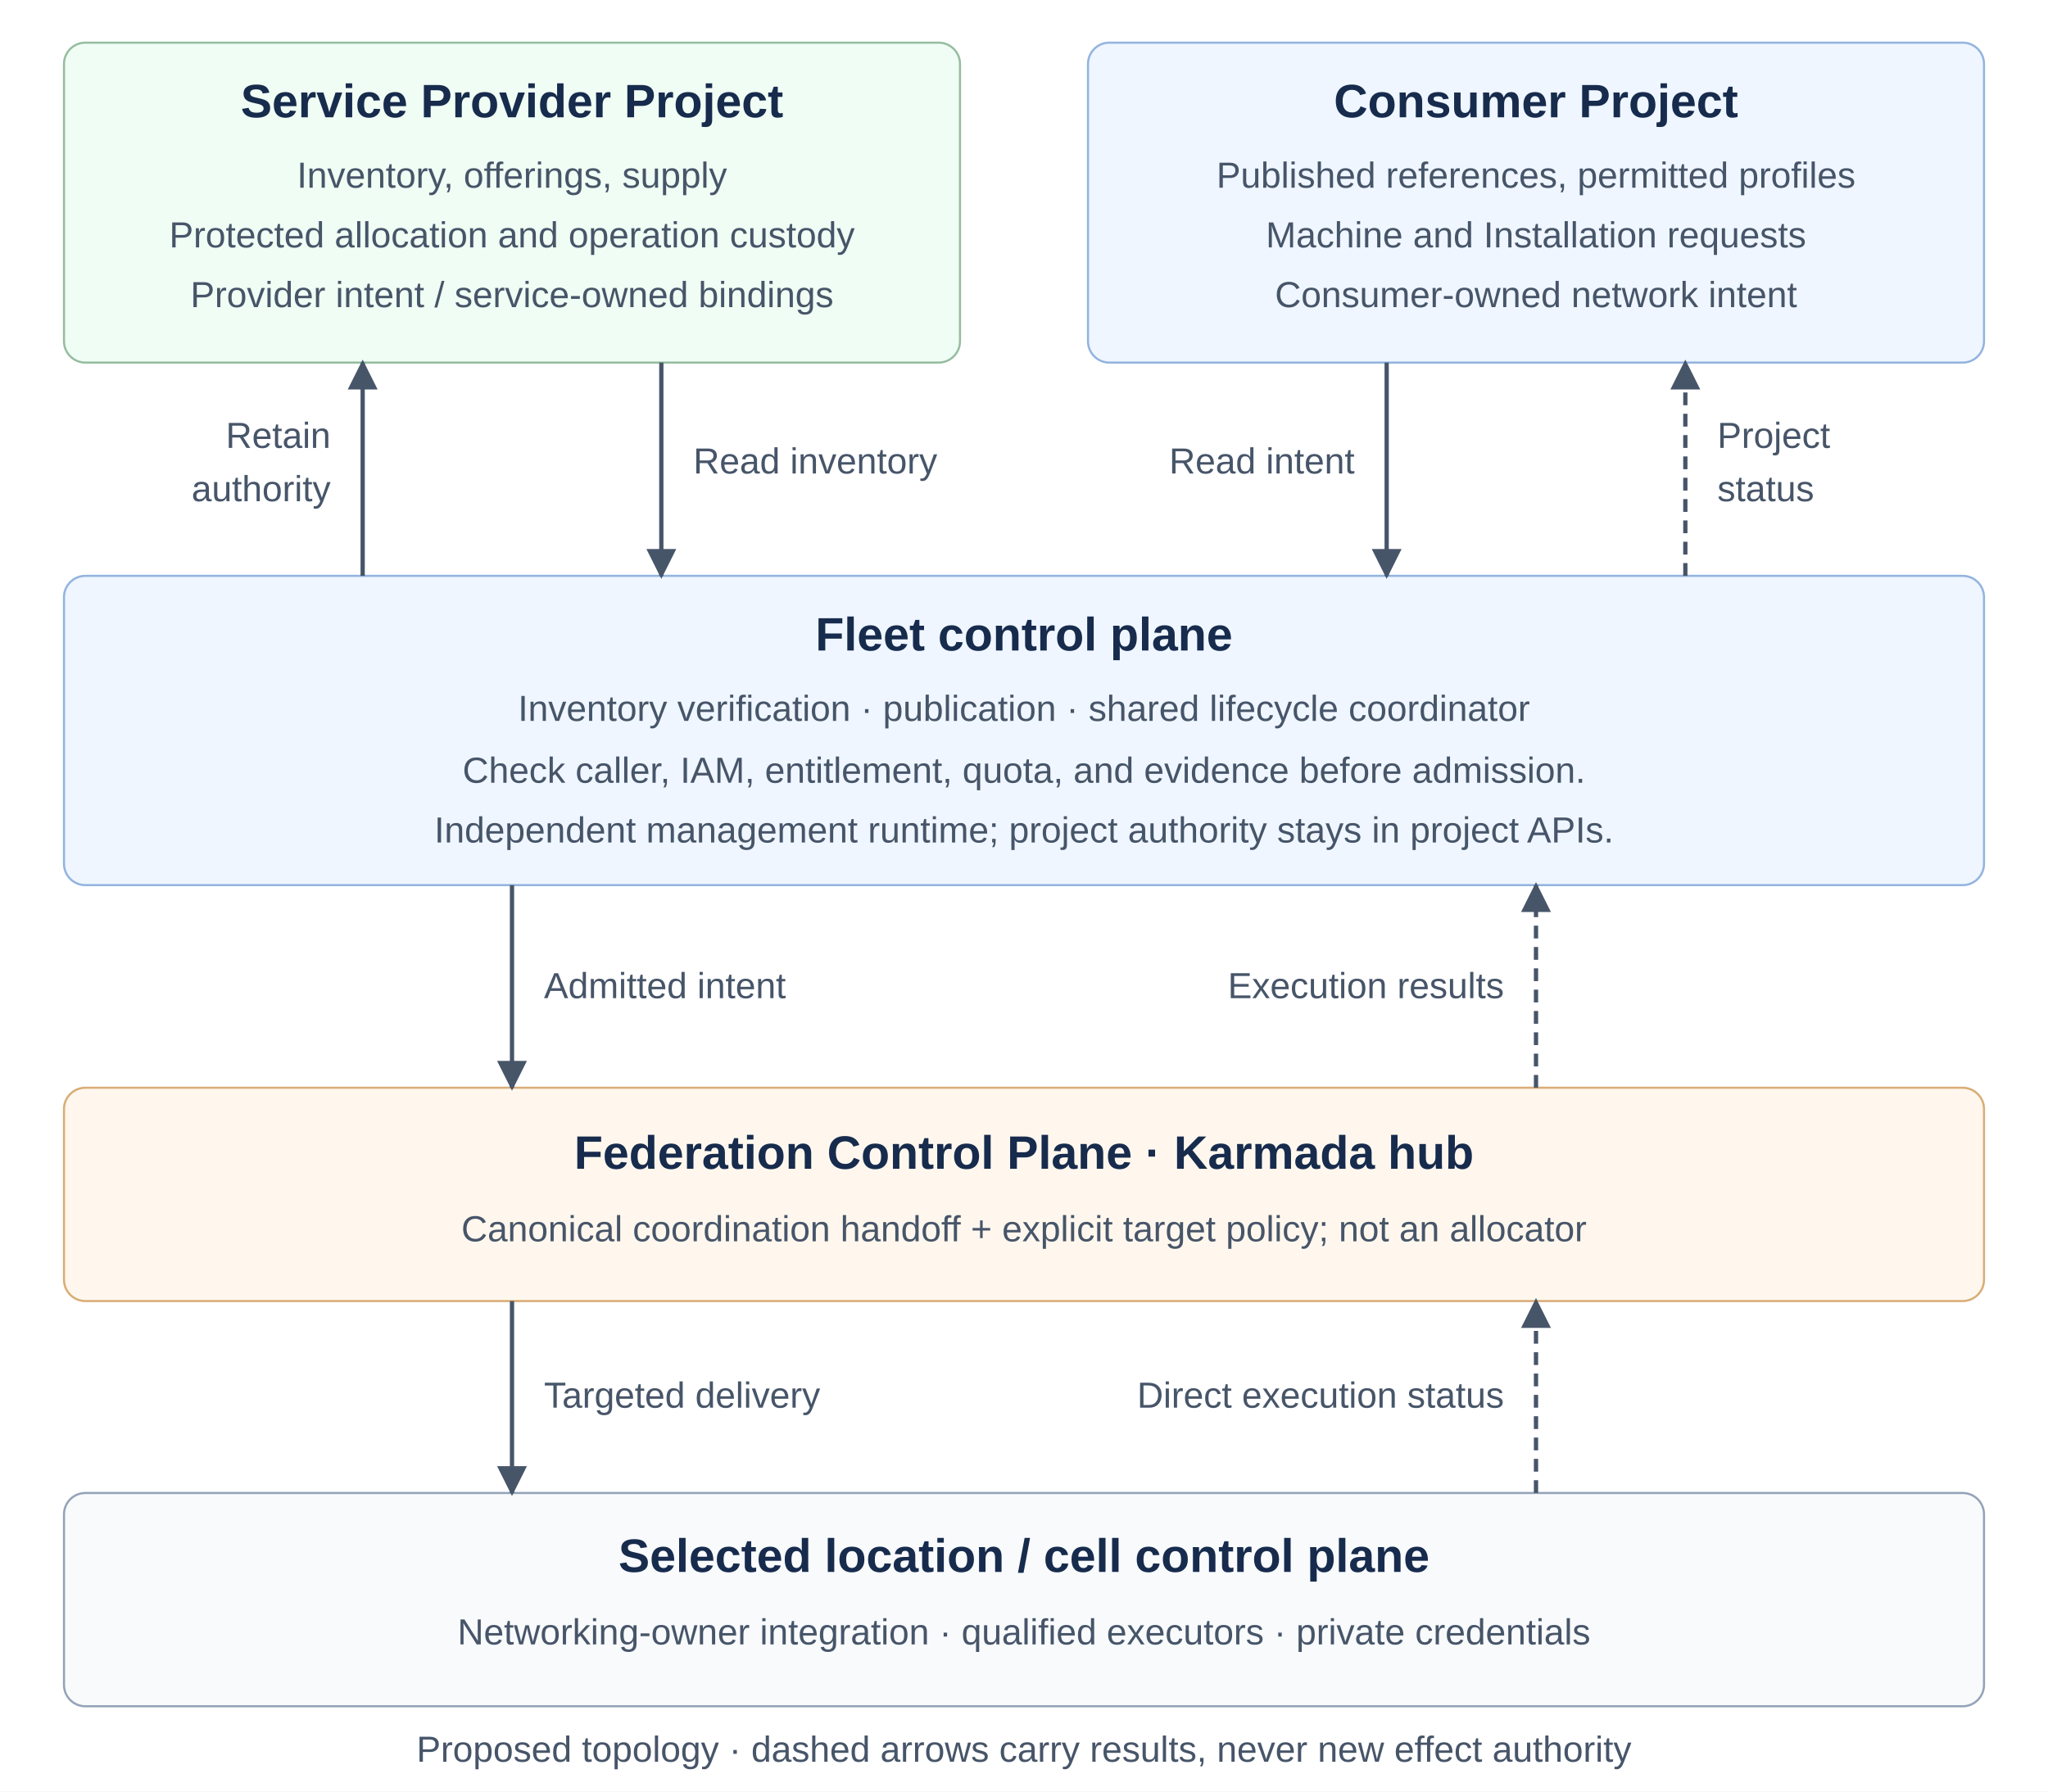
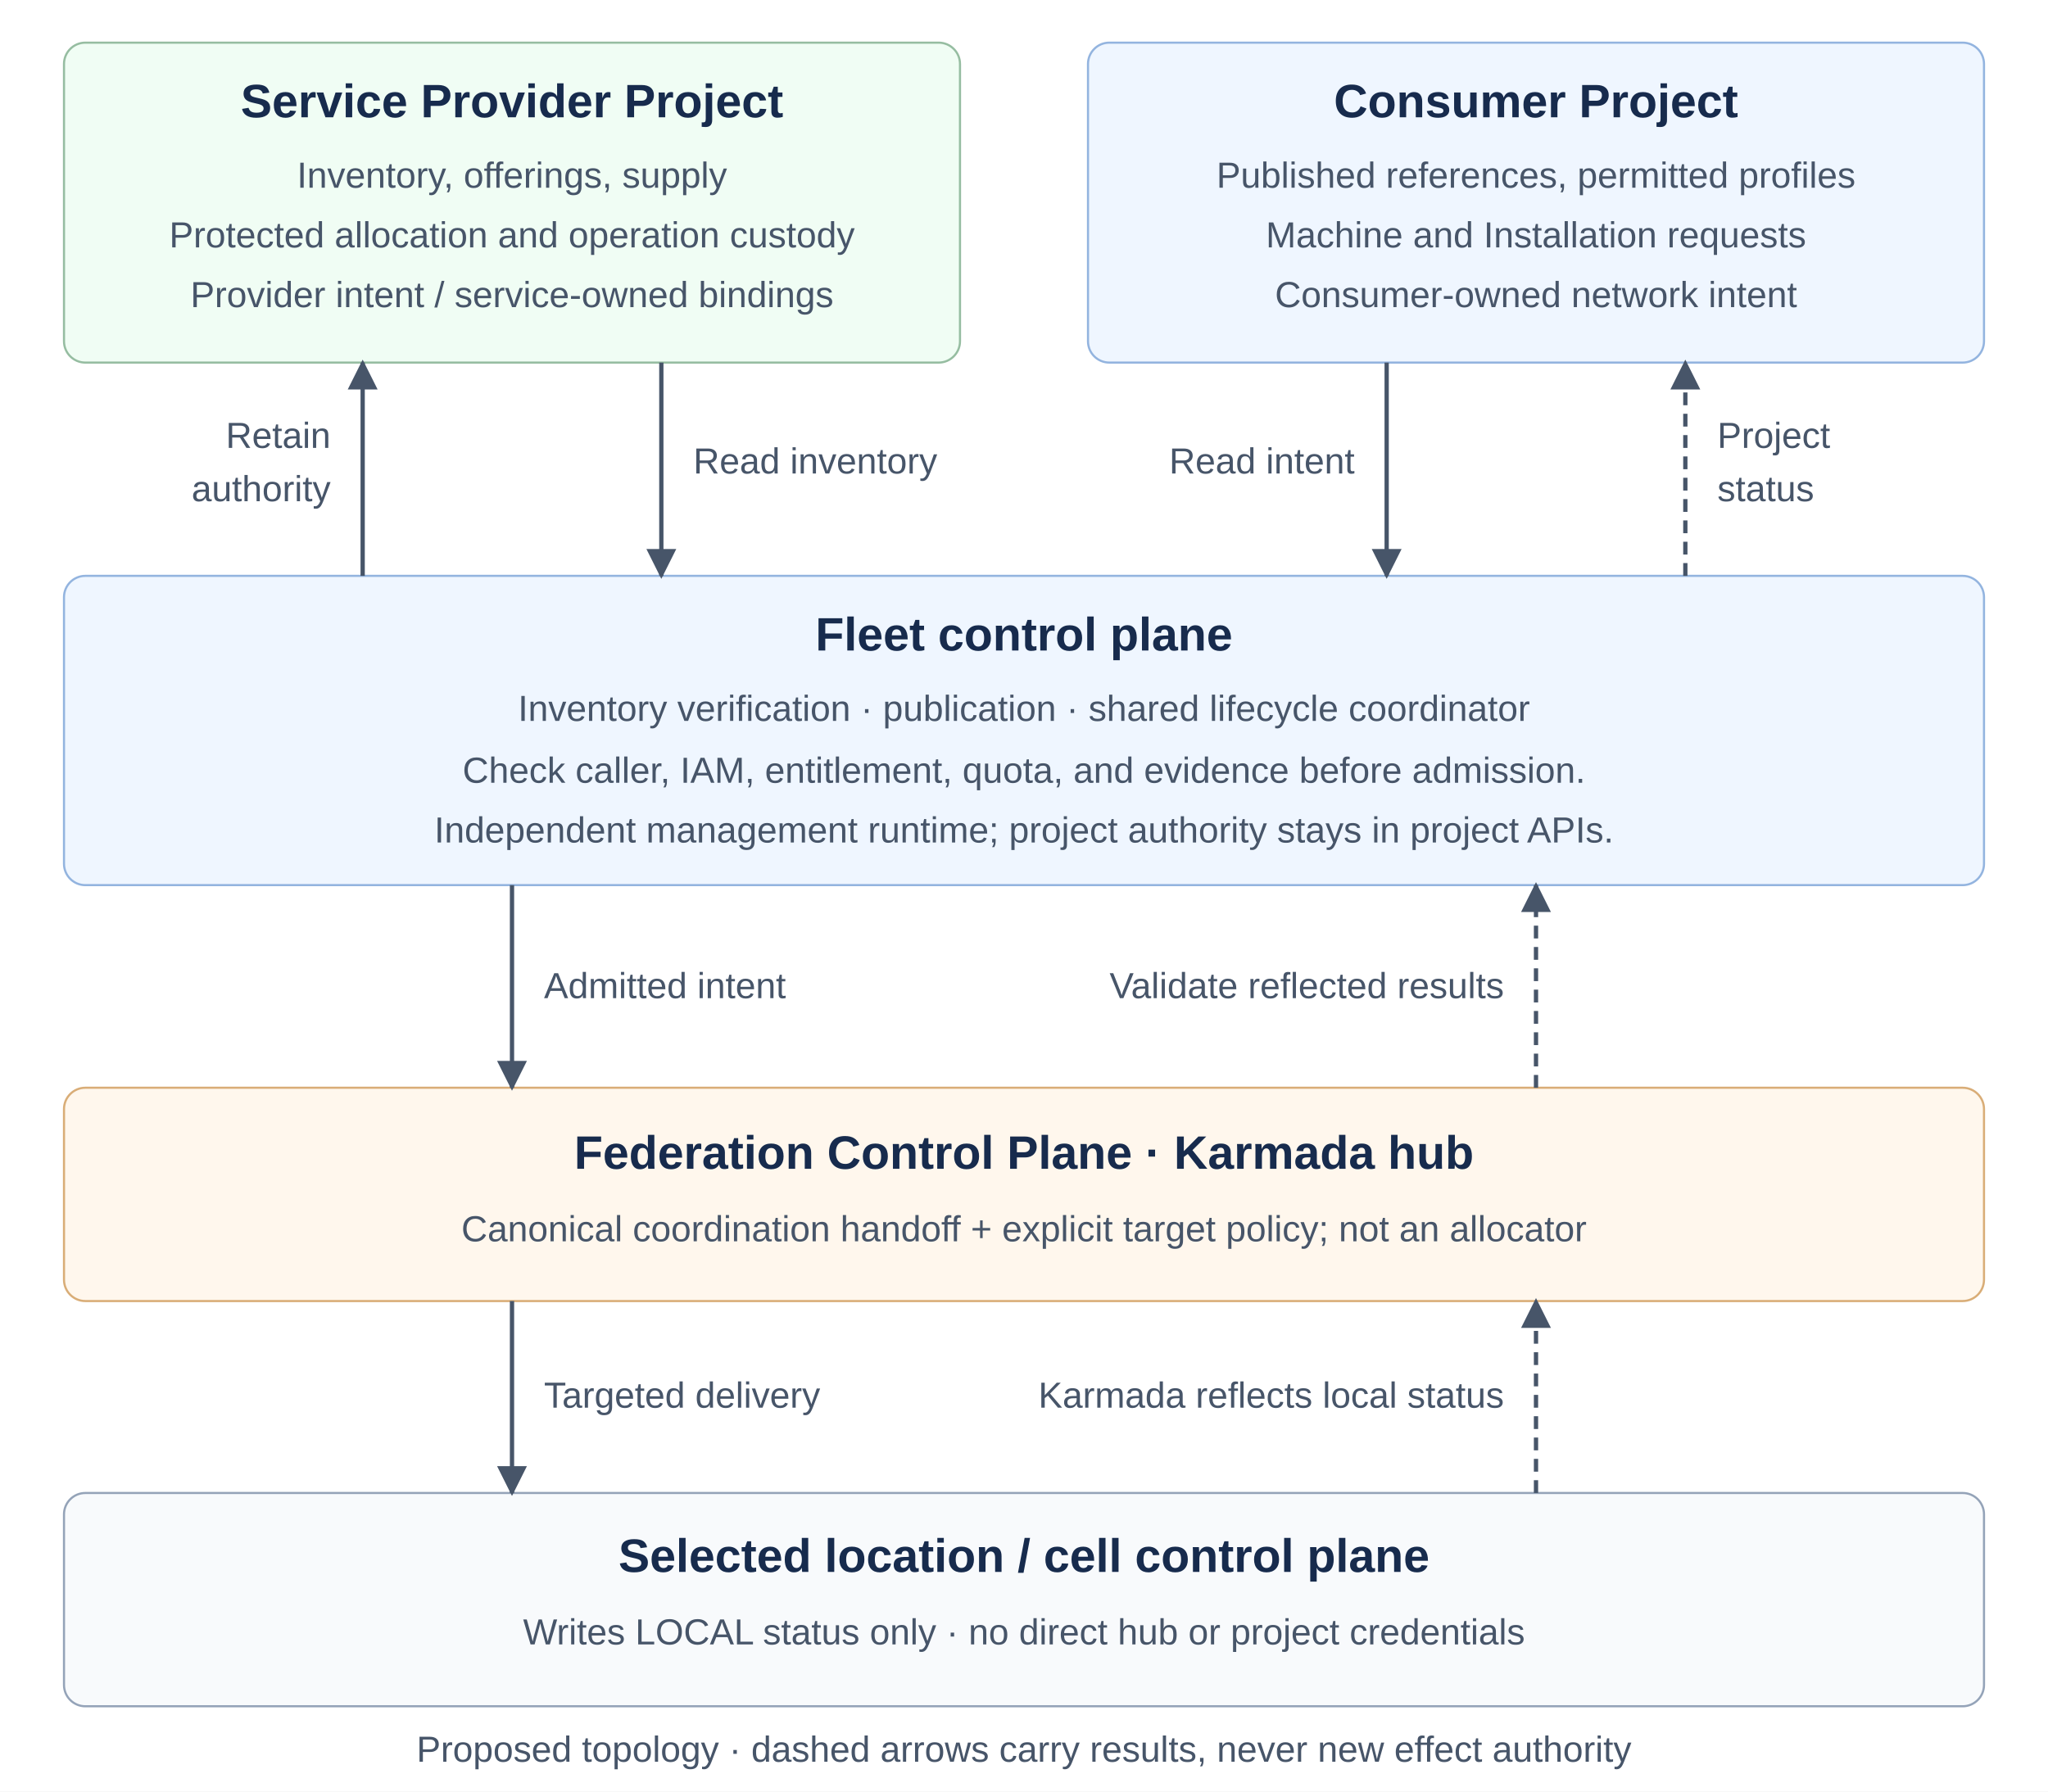
<svg xmlns="http://www.w3.org/2000/svg" width="960" height="840" viewBox="0 0 960 840" role="img" aria-labelledby="title description">
  <defs>
    <marker id="arrow" viewBox="0 0 10 10" refX="9" refY="5" markerWidth="7" markerHeight="7" orient="auto-start-reverse">
      <path d="M 0 0 L 10 5 L 0 10 z" fill="#475569" />
    </marker>
  </defs>
  <style>
    text { font-family: Arial, Helvetica, sans-serif; fill: #172b4d; }
    .heading { font-size: 22px; font-weight: 700; }
    .detail { font-size: 17px; fill: #475569; }
    .line { fill: none; stroke: #475569; stroke-width: 2; marker-end: url(#arrow); }
    .evidence { stroke-dasharray: 6 4; }
  </style>
  <rect width="960" height="840" fill="white" />
  <rect x="30" y="20" width="420" height="150" rx="10" fill="#f0fdf4" stroke="#96bda1" />
  <text x="240" y="55" class="heading" text-anchor="middle">Service Provider Project</text>
  <text x="240" y="88" class="detail" text-anchor="middle">Inventory, offerings, supply</text>
  <text x="240" y="116" class="detail" text-anchor="middle">Protected allocation and operation custody</text>
  <text x="240" y="144" class="detail" text-anchor="middle">Provider intent / service-owned bindings</text>
  <rect x="510" y="20" width="420" height="150" rx="10" fill="#eff6ff" stroke="#93b4df" />
  <text x="720" y="55" class="heading" text-anchor="middle">Consumer Project</text>
  <text x="720" y="88" class="detail" text-anchor="middle">Published references, permitted profiles</text>
  <text x="720" y="116" class="detail" text-anchor="middle">Machine and Installation requests</text>
  <text x="720" y="144" class="detail" text-anchor="middle">Consumer-owned network intent</text>
  <rect x="30" y="270" width="900" height="145" rx="10" fill="#eff6ff" stroke="#93b4df" />
  <text x="480" y="305" class="heading" text-anchor="middle">Fleet control plane</text>
  <text x="480" y="338" class="detail" text-anchor="middle">Inventory verification · publication · shared lifecycle coordinator</text>
  <text x="480" y="367" class="detail" text-anchor="middle">Check caller, IAM, entitlement, quota, and evidence before admission.</text>
  <text x="480" y="395" class="detail" text-anchor="middle">Independent management runtime; project authority stays in project APIs.</text>
  <path d="M 170 270 L 170 170" class="line" />
  <text x="155" y="210" class="detail" text-anchor="end">Retain</text>
  <text x="155" y="235" class="detail" text-anchor="end">authority</text>
  <path d="M 310 170 L 310 270" class="line" />
  <text x="325" y="222" class="detail">Read inventory</text>
  <path d="M 650 170 L 650 270" class="line" />
  <text x="635" y="222" class="detail" text-anchor="end">Read intent</text>
  <path d="M 790 270 L 790 170" class="line evidence" />
  <text x="805" y="210" class="detail">Project</text>
  <text x="805" y="235" class="detail">status</text>
  <rect x="30" y="510" width="900" height="100" rx="10" fill="#fff7ed" stroke="#d9ad77" />
  <text x="480" y="548" class="heading" text-anchor="middle">Federation Control Plane · Karmada hub</text>
  <text x="480" y="582" class="detail" text-anchor="middle">Canonical coordination handoff + explicit target policy; not an allocator</text>
  <path d="M 240 415 L 240 510" class="line" />
  <text x="255" y="468" class="detail">Admitted intent</text>
  <path d="M 720 510 L 720 415" class="line evidence" />
-   <text x="705" y="468" class="detail" text-anchor="end">Execution results</text>
+   <text x="705" y="468" class="detail" text-anchor="end">Validate reflected results</text>
  <rect x="30" y="700" width="900" height="100" rx="10" fill="#f8fafc" stroke="#94a3b8" />
  <text x="480" y="737" class="heading" text-anchor="middle">Selected location / cell control plane</text>
-   <text x="480" y="771" class="detail" text-anchor="middle">Networking-owner integration · qualified executors · private credentials</text>
+   <text x="480" y="771" class="detail" text-anchor="middle">Writes LOCAL status only · no direct hub or project credentials</text>
  <path d="M 240 610 L 240 700" class="line" />
  <text x="255" y="660" class="detail">Targeted delivery</text>
  <path d="M 720 700 L 720 610" class="line evidence" />
-   <text x="705" y="660" class="detail" text-anchor="end">Direct execution status</text>
+   <text x="705" y="660" class="detail" text-anchor="end">Karmada reflects local status</text>
  <text x="480" y="826" class="detail" text-anchor="middle">Proposed topology · dashed arrows carry results, never new effect authority</text>
</svg>
